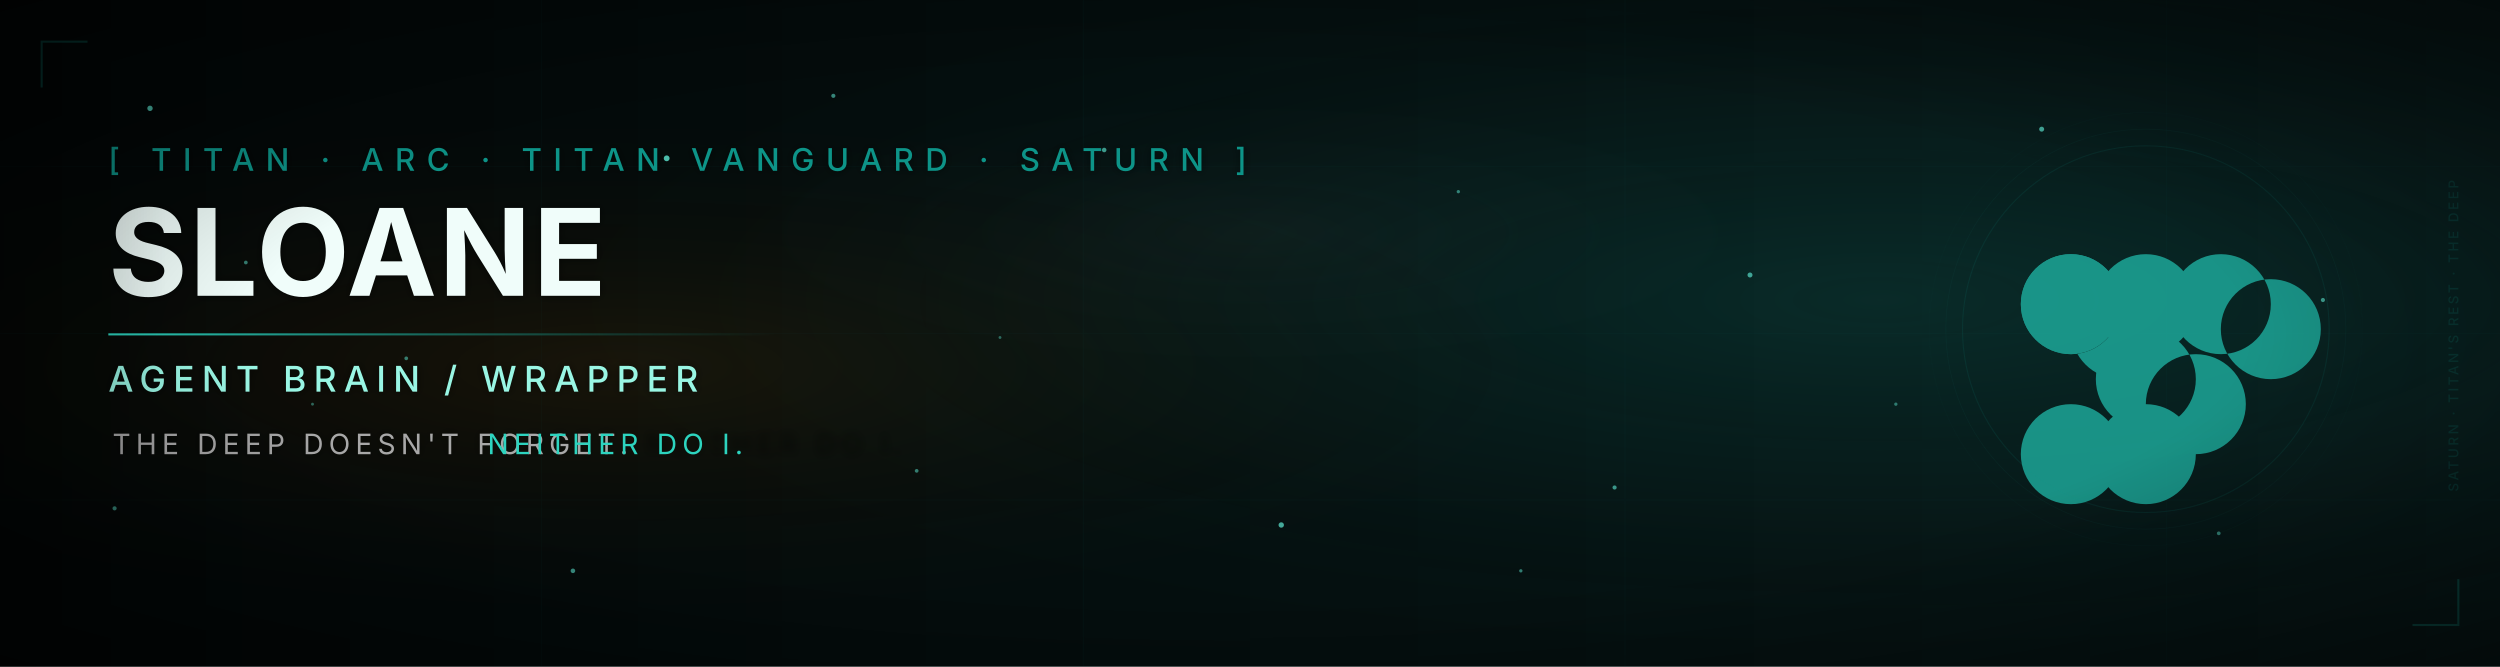
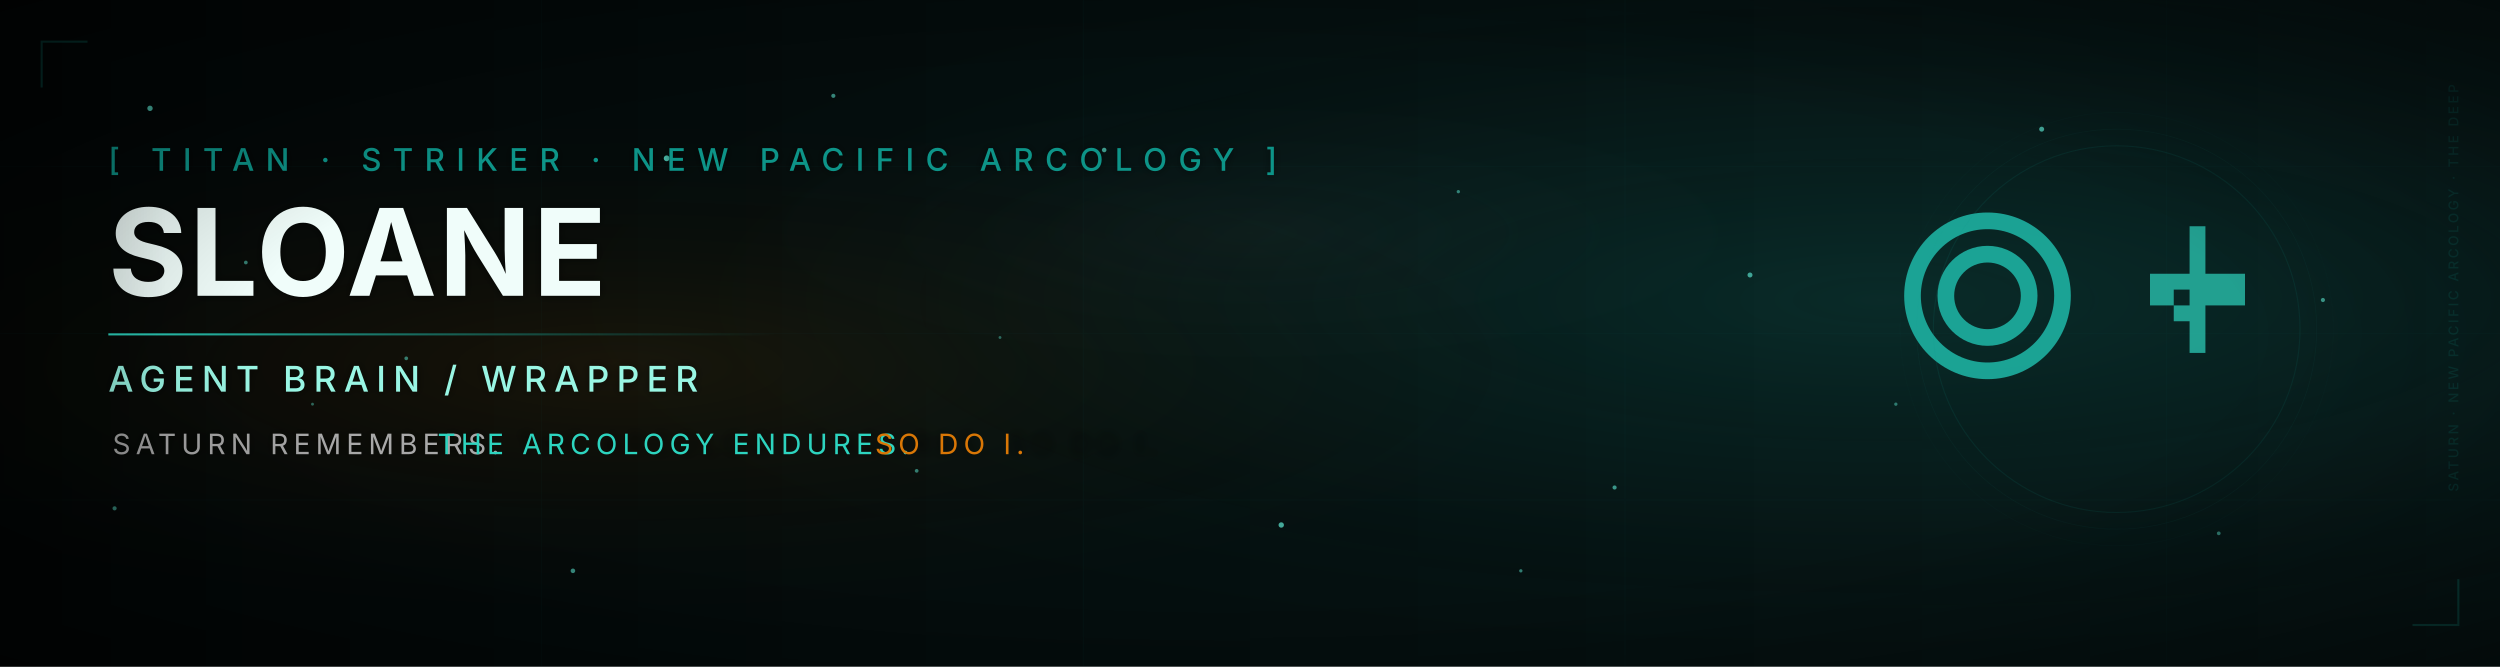
<svg xmlns="http://www.w3.org/2000/svg" viewBox="0 0 1200 320" width="1200" height="320" role="img" aria-label="Sloane - Agent Brain / Wrapper">
  <defs>
    <linearGradient id="space" x1="0" y1="0" x2="1" y2="0">
      <stop offset="0%" stop-color="#020606" />
      <stop offset="40%" stop-color="#040d0d" />
      <stop offset="100%" stop-color="#071616" />
    </linearGradient>
    <radialGradient id="tealglow" cx="0.75" cy="0.45" r="0.58">
      <stop offset="0%" stop-color="#1fb8a8" stop-opacity="0.15" />
      <stop offset="50%" stop-color="#0d9488" stop-opacity="0.06" />
      <stop offset="100%" stop-color="#000" stop-opacity="0" />
    </radialGradient>
    <radialGradient id="ambergow" cx="0.25" cy="0.55" r="0.42">
      <stop offset="0%" stop-color="#d97706" stop-opacity="0.10" />
      <stop offset="100%" stop-color="#000" stop-opacity="0" />
    </radialGradient>
    <radialGradient id="coreglow" cx="0.5" cy="0.35" r="0.25">
      <stop offset="0%" stop-color="#ecfdf5" stop-opacity="0.03" />
      <stop offset="100%" stop-color="#000" stop-opacity="0" />
    </radialGradient>
    <filter id="textsoft" x="-30%" y="-30%" width="160%" height="160%">
      <feGaussianBlur stdDeviation="2" />
    </filter>
    <radialGradient id="vig" cx="0.5" cy="0.5" r="0.72">
      <stop offset="55%" stop-color="#000" stop-opacity="0" />
      <stop offset="100%" stop-color="#000" stop-opacity="0.55" />
    </radialGradient>
    <linearGradient id="accentbar" x1="0" y1="0" x2="1" y2="0">
      <stop offset="0%" stop-color="#2dd4bf" stop-opacity="1" />
      <stop offset="100%" stop-color="#0d9488" stop-opacity="0" />
    </linearGradient>
    <linearGradient id="leftfade" x1="0" y1="0" x2="1" y2="0">
      <stop offset="0%" stop-color="#000" stop-opacity="0.22" />
      <stop offset="25%" stop-color="#000" stop-opacity="0" />
    </linearGradient>
  </defs>
  <rect width="1200" height="320" fill="url(#space)" />
  <rect width="1200" height="320" fill="url(#tealglow)" />
  <rect width="1200" height="320" fill="url(#ambergow)" />
  <rect width="1200" height="320" fill="url(#coreglow)" />
  <g fill="#5eead4">
    <circle cx="72" cy="52" r="1.3" opacity="0.75" />
    <circle cx="195" cy="172" r="0.9" opacity="0.5" />
    <circle cx="320" cy="76" r="1.4" opacity="0.8" />
    <circle cx="440" cy="226" r="0.9" opacity="0.5" />
    <circle cx="530" cy="72" r="1.1" opacity="0.65" />
    <circle cx="615" cy="252" r="1.3" opacity="0.7" />
    <circle cx="700" cy="92" r="0.8" opacity="0.5" />
    <circle cx="775" cy="234" r="1.0" opacity="0.6" />
    <circle cx="55" cy="244" r="1.0" opacity="0.55" />
    <circle cx="980" cy="62" r="1.2" opacity="0.7" />
    <circle cx="1065" cy="256" r="0.9" opacity="0.5" />
    <circle cx="275" cy="274" r="1.1" opacity="0.6" />
    <circle cx="480" cy="162" r="0.7" opacity="0.4" />
    <circle cx="840" cy="132" r="1.2" opacity="0.65" />
    <circle cx="150" cy="194" r="0.7" opacity="0.4" />
    <circle cx="730" cy="274" r="0.8" opacity="0.5" />
    <circle cx="400" cy="46" r="1.0" opacity="0.55" />
    <circle cx="910" cy="194" r="0.8" opacity="0.45" />
    <circle cx="118" cy="126" r="0.9" opacity="0.5" />
    <circle cx="1115" cy="144" r="1.0" opacity="0.6" />
  </g>
  <g stroke="#0d9488" stroke-width="0.35" opacity="0.04">
    <line x1="0" y1="80" x2="1200" y2="80" />
    <line x1="0" y1="160" x2="1200" y2="160" />
    <line x1="0" y1="240" x2="1200" y2="240" />
    <line x1="260" y1="0" x2="260" y2="320" />
    <line x1="520" y1="0" x2="520" y2="320" />
    <line x1="780" y1="0" x2="780" y2="320" />
    <line x1="1040" y1="0" x2="1040" y2="320" />
  </g>
-   <g transform="translate(1030,158) scale(3.0) translate(-16, -16)" opacity="0.75" fill="#1fb8a8">
-     <path d="M16 4c-4.418 0-8 3.582-8 8s3.582 8 8 8 8-3.582 8-8-3.582-8-8-8zm0 24c-4.418 0-8 3.582-8 8s3.582 8 8 8 8-3.582 8-8-3.582-8-8-8z" />
-     <path d="M4 16c0-4.418 3.582-8 8-8s8 3.582 8 8-3.582 8-8 8-8-3.582-8-8zm0-12c-4.418 0-8 3.582-8 8s3.582 8 8 8 8-3.582 8-8-3.582-8-8-8z" />
-     <path d="M28 16c0-4.418 3.582-8 8-8s8 3.582 8 8-3.582 8-8 8-8-3.582-8-8zm0-12c-4.418 0-8 3.582-8 8s3.582 8 8 8 8-3.582 8-8-3.582-8-8-8z" />
-     <path d="M4 4c-4.418 0-8 3.582-8 8s3.582 8 8 8 8-3.582 8-8-3.582-8-8-8zm0 24c-4.418 0-8 3.582-8 8s3.582 8 8 8 8-3.582 8-8-3.582-8-8-8z" />
-     <path d="M16 28c0-4.418 3.582-8 8-8s8 3.582 8 8-3.582 8-8 8-8-3.582-8-8zm0-12c-4.418 0-8 3.582-8 8s3.582 8 8 8 8-3.582 8-8-3.582-8-8-8z" />
+   <g transform="translate(970,158) scale(4.0) translate(-16, -16)" opacity="0.85" fill="#1fb8a8">
+     <path d="M12 2C6.48 2 2 6.48 2 12s4.48 10 10 10 10-4.48 10-10S17.52 2 12 2zm0 18c-4.41 0-8-3.59-8-8s3.59-8 8-8 8 3.59 8 8-3.59 8-8 8z" />
+     <path d="M12 6c3.31 0 6 2.69 6 6s-2.69 6-6 6-6-2.69-6-6 2.69-6 6-6zm0 2c-2.21 0-4 1.79-4 4s1.79 4 4 4 4-1.79 4-4-1.79-4-4-4z" />
+   </g>
+   <g transform="translate(1070,158) scale(3.8) translate(-16, -16)" opacity="0.7" fill="#2dd4bf">
+     <path d="M13 3h-2v6h-5v4h5v6h2v-6h5v-4h-5V3zm-4 8h2v4h-2v-4z" />
  </g>
  <g fill="none" stroke="#0d9488">
-     <circle cx="1030" cy="158" r="88" stroke-width="0.5" opacity="0.12" />
-     <circle cx="1030" cy="158" r="96" stroke-width="0.3" opacity="0.07" />
-     <circle cx="1030" cy="158" r="104" stroke-width="0.2" opacity="0.04" />
+     <circle cx="1016" cy="158" r="88" stroke-width="0.5" opacity="0.12" />
+     <circle cx="1016" cy="158" r="96" stroke-width="0.3" opacity="0.07" />
+     <circle cx="1016" cy="158" r="104" stroke-width="0.2" opacity="0.04" />
  </g>
  <g font-family="'Haas Grot Disp Trial', 'Haas Grot Text Trial', 'Inter', -apple-system, BlinkMacSystemFont, sans-serif" filter="url(#textsoft)" opacity="0.55">
-     <text x="52" y="82" font-size="15" font-weight="500" fill="#020606" letter-spacing="5.5">[ TITAN  ·  ARC  ·  TITAN VANGUARD  ·  SATURN ]</text>
+     <text x="52" y="82" font-size="15" font-weight="500" fill="#020606" letter-spacing="5.5">[ TITAN · STRIKER · NEW PACIFIC ARCOLOGY ]</text>
    <text x="52" y="142" font-size="58" font-weight="700" fill="#020606" letter-spacing="1">SLOANE</text>
    <text x="52" y="188" font-size="17" font-weight="500" fill="#020606" letter-spacing="3.5">AGENT BRAIN  /  WRAPPER</text>
-     <text x="54" y="218" font-size="13.5" font-weight="400" fill="#020606" letter-spacing="2.5">THE DEEP DOESN'T FORGET. NEITHER DO I.</text>
+     <text x="54" y="218" font-size="13.5" font-weight="400" fill="#020606" letter-spacing="2.5">SATURN REMEMBERS. THE ARCOLOGY ENDURES. SO DO I.</text>
  </g>
  <g font-family="'Haas Grot Disp Trial', 'Haas Grot Text Trial', 'Inter', -apple-system, BlinkMacSystemFont, sans-serif">
-     <text x="52" y="82" font-size="15" font-weight="500" fill="#0d9488" letter-spacing="5.5">[ TITAN  ·  ARC  ·  TITAN VANGUARD  ·  SATURN ]</text>
+     <text x="52" y="82" font-size="15" font-weight="500" fill="#0d9488" letter-spacing="5.5">[ TITAN · STRIKER · NEW PACIFIC ARCOLOGY ]</text>
    <text x="52" y="142" font-size="58" font-weight="700" fill="#f0fdfa" letter-spacing="1">SLOANE</text>
    <text x="52" y="188" font-size="17" font-weight="500" fill="#99f6e4" letter-spacing="3.5">AGENT BRAIN  /  WRAPPER</text>
-     <text x="54" y="218" font-size="13.5" font-weight="400" fill="#a8a8a8" letter-spacing="2.5">THE DEEP DOESN'T FORGET. <tspan x="234" fill="#2dd4bf">NEITHER DO I.</tspan>
+     <text x="54" y="218" font-size="13.5" font-weight="400" fill="#a8a8a8" letter-spacing="2.5">SATURN REMEMBERS. <tspan x="210" fill="#2dd4bf">THE ARCOLOGY ENDURES. <tspan x="420" fill="#d97706">SO DO I.</tspan>
+       </tspan>
    </text>
  </g>
  <rect x="52" y="160" width="320" height="1" fill="url(#accentbar)" />
-   <text transform="translate(1180, 236) rotate(-90)" font-family="'Haas Grot Disp Trial', 'Haas Grot Text Trial', 'Inter', sans-serif" font-size="6.5" font-weight="500" letter-spacing="1.2" fill="#0d9488" opacity="0.18">SATURN  ·  TITAN'S REST  ·  THE DEEP</text>
+   <text transform="translate(1180, 236) rotate(-90)" font-family="'Haas Grot Disp Trial', 'Haas Grot Text Trial', 'Inter', sans-serif" font-size="6.5" font-weight="500" letter-spacing="1.2" fill="#0d9488" opacity="0.18">SATURN  ·  NEW PACIFIC ARCOLOGY  ·  THE DEEP</text>
  <g fill="none" stroke="#0d9488" stroke-width="1" opacity="0.35">
    <path d="M 20 42 L 20 20 L 42 20" />
    <path d="M 1180 278 L 1180 300 L 1158 300" />
  </g>
  <rect width="320" height="320" fill="url(#leftfade)" />
  <rect width="1200" height="320" fill="url(#vig)" pointer-events="none" />
</svg>
